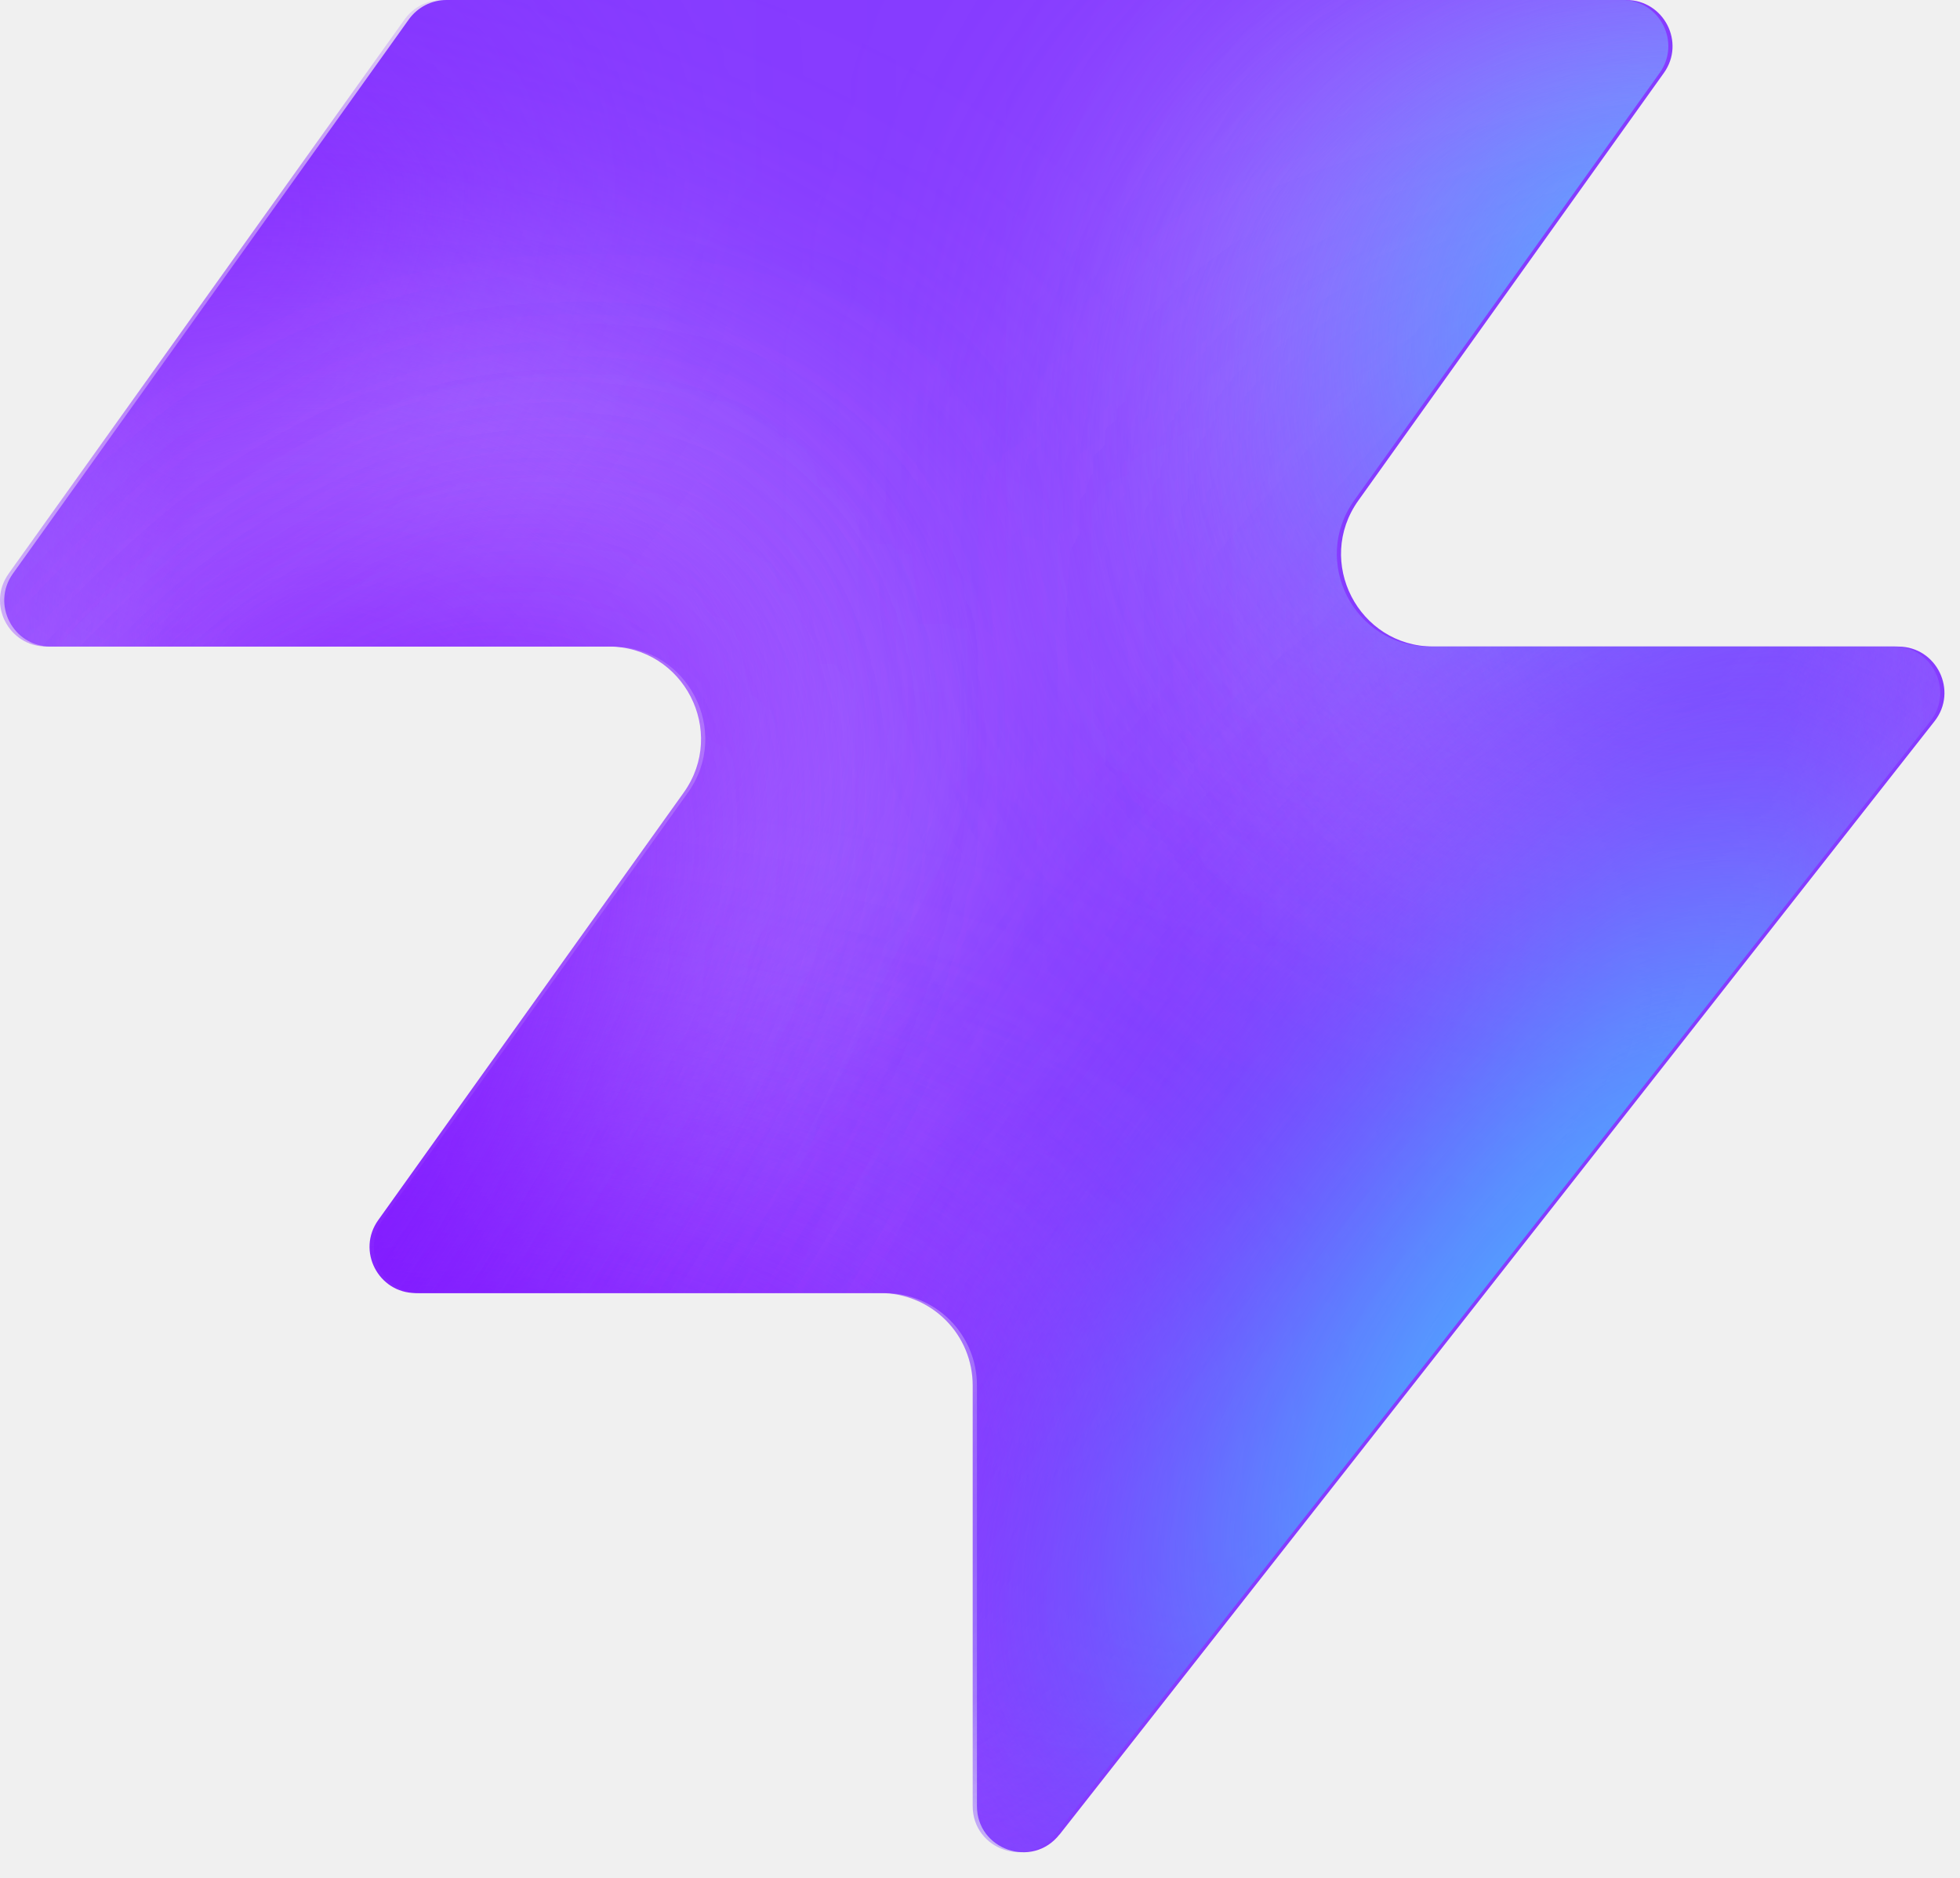
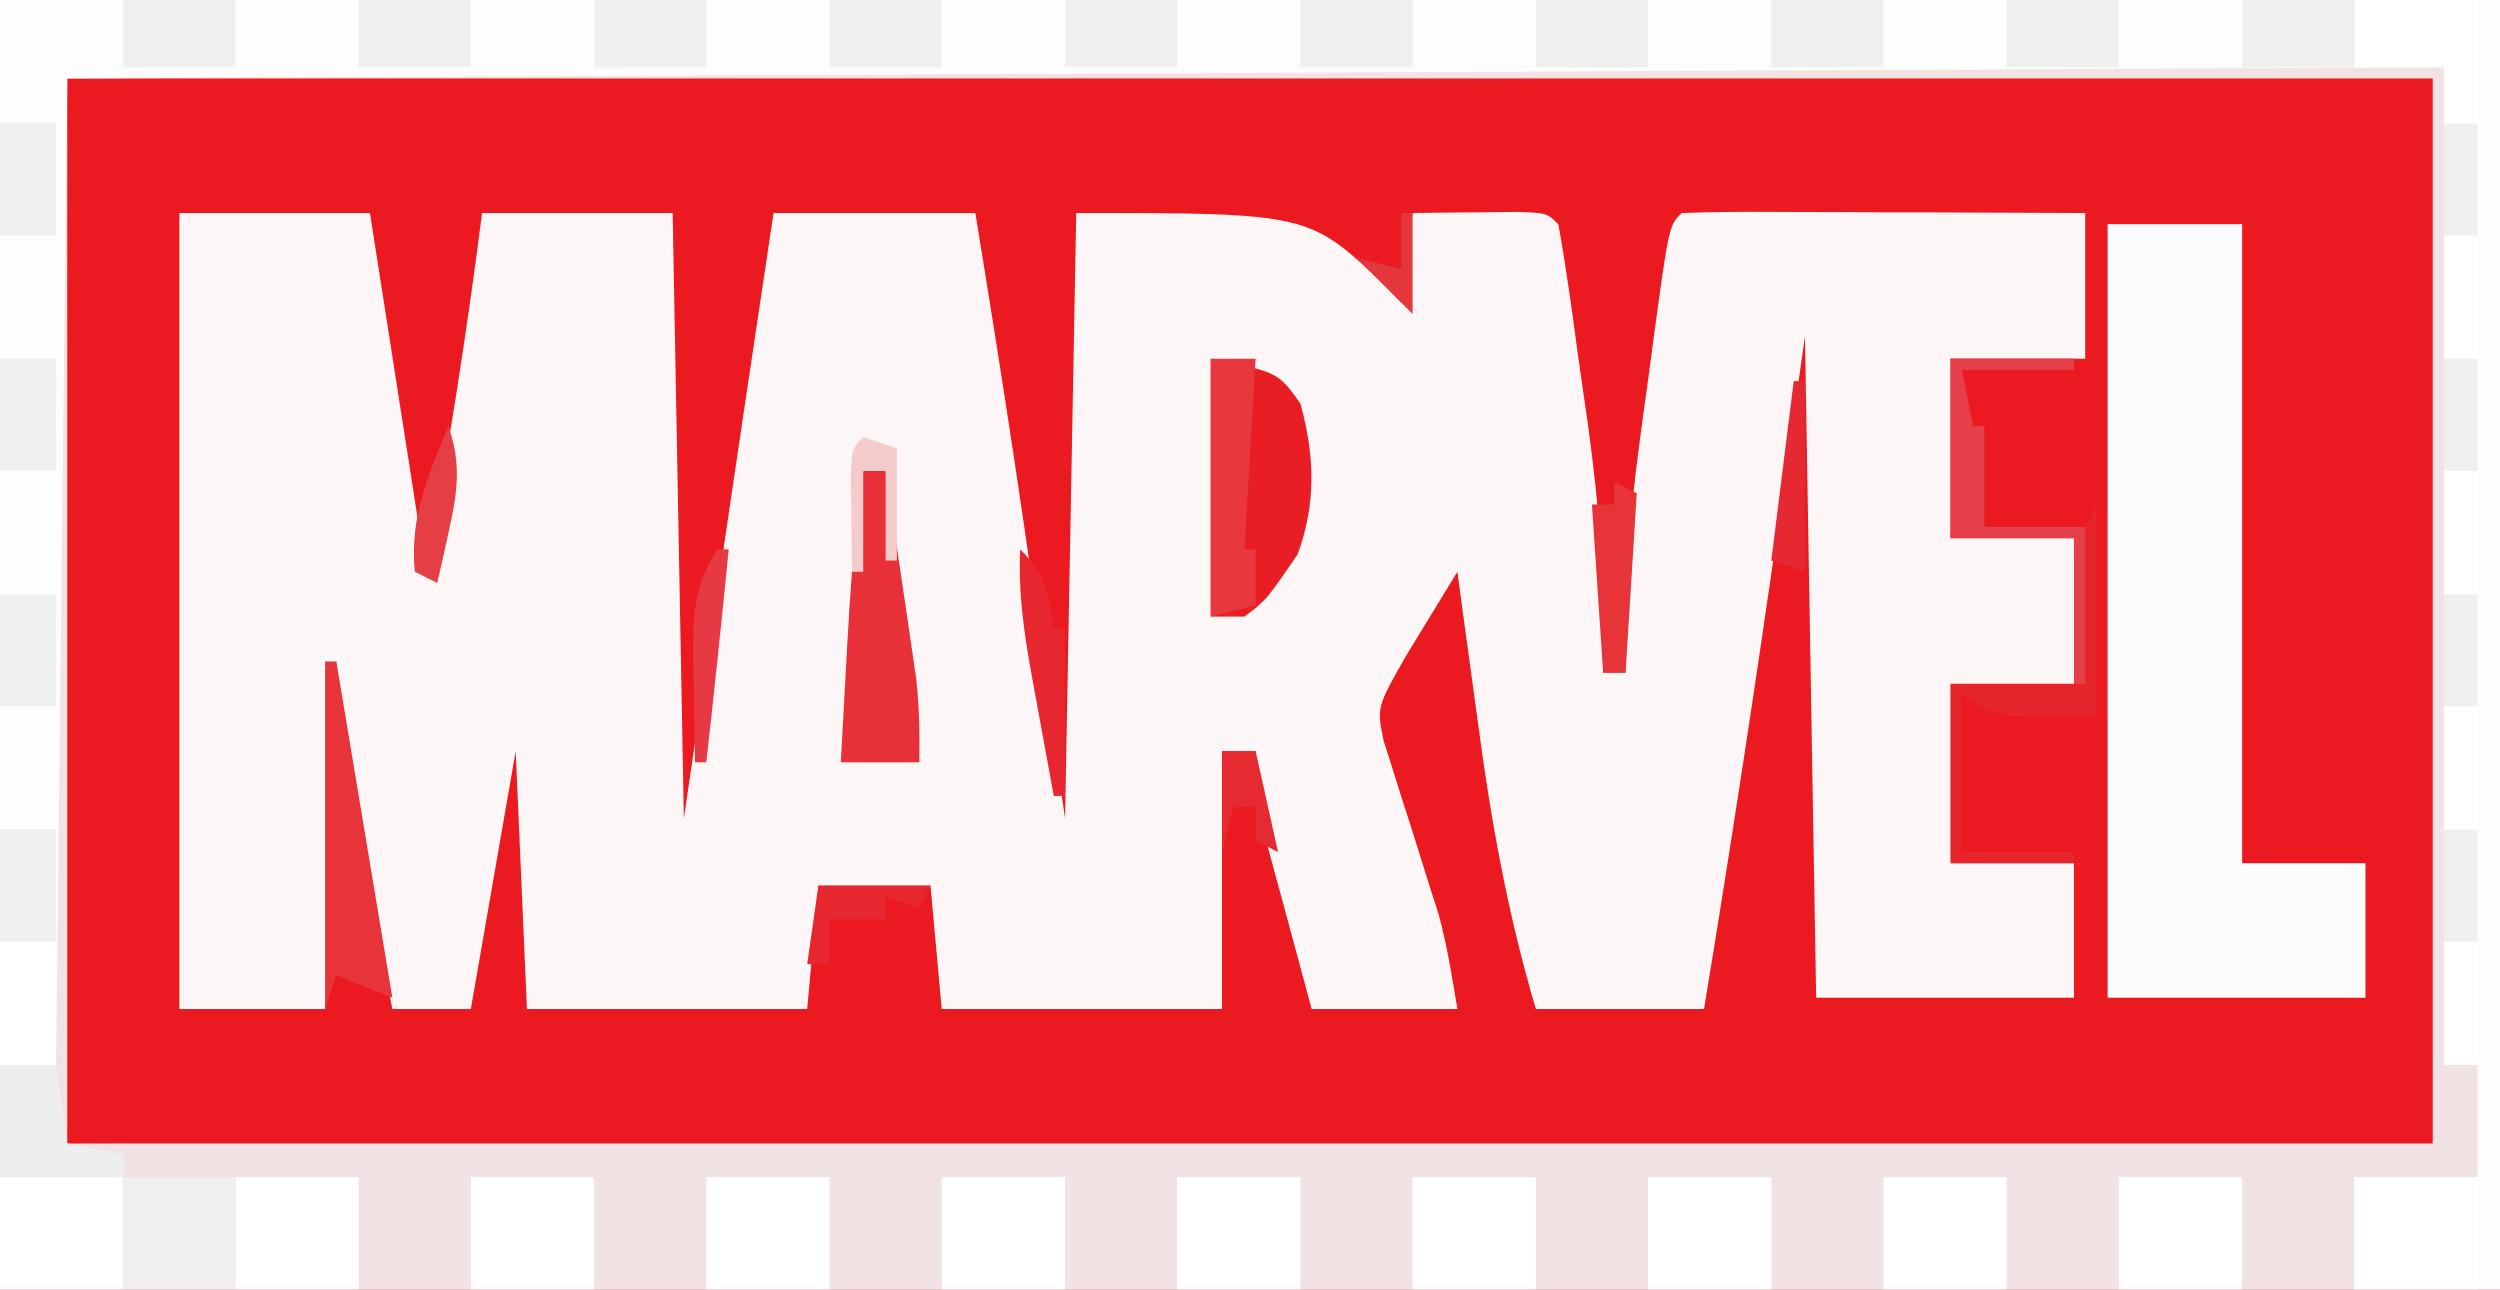
- <svg xmlns="http://www.w3.org/2000/svg" width="48" height="46" fill="none" viewBox="0 0 48 46">
-   <path fill="#863bff" d="M25.946 44.938c-.664.845-2.021.375-2.021-.698V33.937a2.26 2.26 0 0 0-2.262-2.262H10.287c-.92 0-1.456-1.04-.92-1.788l7.48-10.471c1.07-1.497 0-3.578-1.842-3.578H1.237c-.92 0-1.456-1.04-.92-1.788L10.013.474c.214-.297.556-.474.92-.474h28.894c.92 0 1.456 1.04.92 1.788l-7.48 10.471c-1.07 1.498 0 3.579 1.842 3.579h11.377c.943 0 1.473 1.088.89 1.83L25.947 44.94z" style="fill:#863bff;fill:color(display-p3 .525 .23 1);fill-opacity:1" />
-   <mask id="a" width="48" height="46" x="0" y="0" maskUnits="userSpaceOnUse" style="mask-type:alpha">
-     <path fill="#000" d="M25.842 44.938c-.664.844-2.021.375-2.021-.698V33.937a2.26 2.26 0 0 0-2.262-2.262H10.183c-.92 0-1.456-1.04-.92-1.788l7.48-10.471c1.07-1.498 0-3.579-1.842-3.579H1.133c-.92 0-1.456-1.04-.92-1.787L9.91.473c.214-.297.556-.474.92-.474h28.894c.92 0 1.456 1.04.92 1.788l-7.48 10.471c-1.07 1.498 0 3.578 1.842 3.578h11.377c.943 0 1.473 1.088.89 1.832L25.843 44.94z" style="fill:#000;fill-opacity:1" />
-   </mask>
-   <g mask="url(#a)">
-     <g filter="url(#b)">
-       <ellipse cx="5.508" cy="14.704" fill="#ede6ff" rx="5.508" ry="14.704" style="fill:#ede6ff;fill:color(display-p3 .927 .903 1);fill-opacity:1" transform="matrix(.00324 1 1 -.00324 -4.47 31.516)" />
-     </g>
-     <g filter="url(#c)">
-       <ellipse cx="10.399" cy="29.851" fill="#ede6ff" rx="10.399" ry="29.851" style="fill:#ede6ff;fill:color(display-p3 .927 .903 1);fill-opacity:1" transform="matrix(.00324 1 1 -.00324 -39.328 7.883)" />
-     </g>
-     <g filter="url(#d)">
-       <ellipse cx="5.508" cy="30.487" fill="#7e14ff" rx="5.508" ry="30.487" style="fill:#7e14ff;fill:color(display-p3 .492 .077 1);fill-opacity:1" transform="rotate(89.814 -25.913 -14.639)scale(1 -1)" />
-     </g>
-     <g filter="url(#e)">
-       <ellipse cx="5.508" cy="30.599" fill="#7e14ff" rx="5.508" ry="30.599" style="fill:#7e14ff;fill:color(display-p3 .492 .077 1);fill-opacity:1" transform="rotate(89.814 -32.644 -3.334)scale(1 -1)" />
-     </g>
-     <g filter="url(#f)">
-       <ellipse cx="5.508" cy="30.599" fill="#7e14ff" rx="5.508" ry="30.599" style="fill:#7e14ff;fill:color(display-p3 .492 .077 1);fill-opacity:1" transform="matrix(.00324 1 1 -.00324 -34.34 30.47)" />
-     </g>
-     <g filter="url(#g)">
-       <ellipse cx="14.072" cy="22.078" fill="#ede6ff" rx="14.072" ry="22.078" style="fill:#ede6ff;fill:color(display-p3 .927 .903 1);fill-opacity:1" transform="rotate(93.35 24.506 48.493)scale(-1 1)" />
-     </g>
-     <g filter="url(#h)">
-       <ellipse cx="3.47" cy="21.501" fill="#7e14ff" rx="3.47" ry="21.501" style="fill:#7e14ff;fill:color(display-p3 .492 .077 1);fill-opacity:1" transform="rotate(89.009 28.708 47.59)scale(-1 1)" />
-     </g>
-     <g filter="url(#i)">
-       <ellipse cx="3.47" cy="21.501" fill="#7e14ff" rx="3.47" ry="21.501" style="fill:#7e14ff;fill:color(display-p3 .492 .077 1);fill-opacity:1" transform="rotate(89.009 28.708 47.59)scale(-1 1)" />
-     </g>
-     <g filter="url(#j)">
-       <ellipse cx=".387" cy="8.972" fill="#7e14ff" rx="4.407" ry="29.108" style="fill:#7e14ff;fill:color(display-p3 .492 .077 1);fill-opacity:1" transform="rotate(39.51 .387 8.972)" />
-     </g>
-     <g filter="url(#k)">
-       <ellipse cx="47.523" cy="-6.092" fill="#7e14ff" rx="4.407" ry="29.108" style="fill:#7e14ff;fill:color(display-p3 .492 .077 1);fill-opacity:1" transform="rotate(37.892 47.523 -6.092)" />
-     </g>
-     <g filter="url(#l)">
-       <ellipse cx="41.412" cy="6.333" fill="#47bfff" rx="5.971" ry="9.665" style="fill:#47bfff;fill:color(display-p3 .28 .748 1);fill-opacity:1" transform="rotate(37.892 41.412 6.333)" />
-     </g>
-     <g filter="url(#m)">
-       <ellipse cx="-1.879" cy="38.332" fill="#7e14ff" rx="4.407" ry="29.108" style="fill:#7e14ff;fill:color(display-p3 .492 .077 1);fill-opacity:1" transform="rotate(37.892 -1.88 38.332)" />
-     </g>
-     <g filter="url(#n)">
-       <ellipse cx="-1.879" cy="38.332" fill="#7e14ff" rx="4.407" ry="29.108" style="fill:#7e14ff;fill:color(display-p3 .492 .077 1);fill-opacity:1" transform="rotate(37.892 -1.88 38.332)" />
-     </g>
-     <g filter="url(#o)">
-       <ellipse cx="35.651" cy="29.907" fill="#7e14ff" rx="4.407" ry="29.108" style="fill:#7e14ff;fill:color(display-p3 .492 .077 1);fill-opacity:1" transform="rotate(37.892 35.651 29.907)" />
-     </g>
-     <g filter="url(#p)">
-       <ellipse cx="38.418" cy="32.4" fill="#47bfff" rx="5.971" ry="15.297" style="fill:#47bfff;fill:color(display-p3 .28 .748 1);fill-opacity:1" transform="rotate(37.892 38.418 32.4)" />
-     </g>
-   </g>
-   <defs>
-     <filter id="b" width="60.045" height="41.654" x="-19.77" y="16.149" color-interpolation-filters="sRGB" filterUnits="userSpaceOnUse">
-       <feFlood flood-opacity="0" result="BackgroundImageFix" />
-       <feBlend in="SourceGraphic" in2="BackgroundImageFix" result="shape" />
-       <feGaussianBlur result="effect1_foregroundBlur_2002_17158" stdDeviation="7.659" />
-     </filter>
-     <filter id="c" width="90.34" height="51.437" x="-54.613" y="-7.533" color-interpolation-filters="sRGB" filterUnits="userSpaceOnUse">
-       <feFlood flood-opacity="0" result="BackgroundImageFix" />
-       <feBlend in="SourceGraphic" in2="BackgroundImageFix" result="shape" />
-       <feGaussianBlur result="effect1_foregroundBlur_2002_17158" stdDeviation="7.659" />
-     </filter>
-     <filter id="d" width="79.355" height="29.4" x="-49.64" y="2.03" color-interpolation-filters="sRGB" filterUnits="userSpaceOnUse">
-       <feFlood flood-opacity="0" result="BackgroundImageFix" />
-       <feBlend in="SourceGraphic" in2="BackgroundImageFix" result="shape" />
-       <feGaussianBlur result="effect1_foregroundBlur_2002_17158" stdDeviation="4.596" />
-     </filter>
-     <filter id="e" width="79.579" height="29.4" x="-45.045" y="20.029" color-interpolation-filters="sRGB" filterUnits="userSpaceOnUse">
-       <feFlood flood-opacity="0" result="BackgroundImageFix" />
-       <feBlend in="SourceGraphic" in2="BackgroundImageFix" result="shape" />
-       <feGaussianBlur result="effect1_foregroundBlur_2002_17158" stdDeviation="4.596" />
-     </filter>
-     <filter id="f" width="79.579" height="29.4" x="-43.513" y="21.178" color-interpolation-filters="sRGB" filterUnits="userSpaceOnUse">
-       <feFlood flood-opacity="0" result="BackgroundImageFix" />
-       <feBlend in="SourceGraphic" in2="BackgroundImageFix" result="shape" />
-       <feGaussianBlur result="effect1_foregroundBlur_2002_17158" stdDeviation="4.596" />
-     </filter>
-     <filter id="g" width="74.749" height="58.852" x="15.756" y="-17.901" color-interpolation-filters="sRGB" filterUnits="userSpaceOnUse">
-       <feFlood flood-opacity="0" result="BackgroundImageFix" />
-       <feBlend in="SourceGraphic" in2="BackgroundImageFix" result="shape" />
-       <feGaussianBlur result="effect1_foregroundBlur_2002_17158" stdDeviation="7.659" />
-     </filter>
-     <filter id="h" width="61.377" height="25.362" x="23.548" y="2.284" color-interpolation-filters="sRGB" filterUnits="userSpaceOnUse">
-       <feFlood flood-opacity="0" result="BackgroundImageFix" />
-       <feBlend in="SourceGraphic" in2="BackgroundImageFix" result="shape" />
-       <feGaussianBlur result="effect1_foregroundBlur_2002_17158" stdDeviation="4.596" />
-     </filter>
-     <filter id="i" width="61.377" height="25.362" x="23.548" y="2.284" color-interpolation-filters="sRGB" filterUnits="userSpaceOnUse">
-       <feFlood flood-opacity="0" result="BackgroundImageFix" />
-       <feBlend in="SourceGraphic" in2="BackgroundImageFix" result="shape" />
-       <feGaussianBlur result="effect1_foregroundBlur_2002_17158" stdDeviation="4.596" />
-     </filter>
-     <filter id="j" width="56.045" height="63.649" x="-27.636" y="-22.853" color-interpolation-filters="sRGB" filterUnits="userSpaceOnUse">
-       <feFlood flood-opacity="0" result="BackgroundImageFix" />
-       <feBlend in="SourceGraphic" in2="BackgroundImageFix" result="shape" />
-       <feGaussianBlur result="effect1_foregroundBlur_2002_17158" stdDeviation="4.596" />
-     </filter>
-     <filter id="k" width="54.814" height="64.646" x="20.116" y="-38.415" color-interpolation-filters="sRGB" filterUnits="userSpaceOnUse">
-       <feFlood flood-opacity="0" result="BackgroundImageFix" />
-       <feBlend in="SourceGraphic" in2="BackgroundImageFix" result="shape" />
-       <feGaussianBlur result="effect1_foregroundBlur_2002_17158" stdDeviation="4.596" />
-     </filter>
-     <filter id="l" width="33.541" height="35.313" x="24.641" y="-11.323" color-interpolation-filters="sRGB" filterUnits="userSpaceOnUse">
-       <feFlood flood-opacity="0" result="BackgroundImageFix" />
-       <feBlend in="SourceGraphic" in2="BackgroundImageFix" result="shape" />
-       <feGaussianBlur result="effect1_foregroundBlur_2002_17158" stdDeviation="4.596" />
-     </filter>
-     <filter id="m" width="54.814" height="64.646" x="-29.286" y="6.009" color-interpolation-filters="sRGB" filterUnits="userSpaceOnUse">
-       <feFlood flood-opacity="0" result="BackgroundImageFix" />
-       <feBlend in="SourceGraphic" in2="BackgroundImageFix" result="shape" />
-       <feGaussianBlur result="effect1_foregroundBlur_2002_17158" stdDeviation="4.596" />
-     </filter>
-     <filter id="n" width="54.814" height="64.646" x="-29.286" y="6.009" color-interpolation-filters="sRGB" filterUnits="userSpaceOnUse">
-       <feFlood flood-opacity="0" result="BackgroundImageFix" />
-       <feBlend in="SourceGraphic" in2="BackgroundImageFix" result="shape" />
-       <feGaussianBlur result="effect1_foregroundBlur_2002_17158" stdDeviation="4.596" />
-     </filter>
-     <filter id="o" width="54.814" height="64.646" x="8.244" y="-2.416" color-interpolation-filters="sRGB" filterUnits="userSpaceOnUse">
-       <feFlood flood-opacity="0" result="BackgroundImageFix" />
-       <feBlend in="SourceGraphic" in2="BackgroundImageFix" result="shape" />
-       <feGaussianBlur result="effect1_foregroundBlur_2002_17158" stdDeviation="4.596" />
-     </filter>
-     <filter id="p" width="39.409" height="43.623" x="18.713" y="10.588" color-interpolation-filters="sRGB" filterUnits="userSpaceOnUse">
-       <feFlood flood-opacity="0" result="BackgroundImageFix" />
-       <feBlend in="SourceGraphic" in2="BackgroundImageFix" result="shape" />
-       <feGaussianBlur result="effect1_foregroundBlur_2002_17158" stdDeviation="4.596" />
-     </filter>
-   </defs>
+ <svg xmlns="http://www.w3.org/2000/svg" version="1.1" width="223" height="115">
+   <path d="M0,0C74.33,0,148.67,0,223,0c0,38.33,0,76.67,0,115c-74.33,0-148.67,0-223,0C0,76.67,0,38.33,0,0Z" fill="#EB1920" />
+   <path d="M16,19c5.67,0,11.33,0,17,0c.83,5.33,.83,5.33,5,32c1.94-10.65,3.64-21.26,5-32c5.67,0,11.33,0,17,0c.17,9,.17,9,1,54c.77-5.25,1.54-10.5,2.31-15.75C65.19,44.5,67.08,31.75,69,19c6,0,12,0,18,0c2.43,14.84,4.72,29.68,6.67,44.58c.43,3.14,.88,6.28,1.33,9.42c.17-9,.17-9,1-54c20.82,0,20.82,0,27.73,6.67c.42,.44,.84,.88,1.27,1.33c.33-2.64,.66-5.28,1-8c1.98-.03,3.96-.05,5.94-.06c1.1-.01,2.2-.03,3.34-.04C138,19,138,19,139,20c.73,3.93,1.24,7.9,1.78,11.86c.28,1.97,.56,3.94,.85,5.91c1.03,7.47,1.64,14.7,1.37,22.23c.66,0,1.32,0,2,0c-.02-.54-.04-1.08-.07-1.64c-.16-7.39,.71-14.58,1.72-21.88c.29-2.07,.57-4.14,.84-6.22C148.87,20.13,148.87,20.13,150,19c2.67-.09,5.31-.12,7.97-.1c.8,0,1.6,.01,2.42,.01c2.56,0,5.11,.01,7.67,.03c1.73,0,3.46,.01,5.19,.01c4.25,.01,8.5,.03,12.75,.05c0,4.33,0,8.67,0,13c-4,0-8,0-12,0c0,5.33,0,10.67,0,16c3.67,0,7.33,0,11,0c0,4.33,0,8.67,0,13c-3.67,0-7.33,0-11,0c0,5.33,0,10.67,0,16c3.67,0,7.33,0,11,0c0,4,0,8,0,12c-7.67,0-15.33,0-23,0c-.33-19.67-.67-39.33-1-59c-.75,5.31-1.5,10.63-2.25,15.94C156.66,60.65,154.42,75.33,152,90c-5,0-10,0-15,0c-2.53-8.51-4.02-16.89-5.19-25.69c-.17-1.28-.35-2.57-.53-3.89c-.44-3.14-.86-6.28-1.28-9.42c-.98,1.6-1.96,3.21-2.94,4.81c-.54,.9-1.09,1.79-1.65,2.71c-2.6,4.56-2.6,4.56-1.99,7.56c.25,.79,.5,1.57,.76,2.38c.27,.86,.54,1.73,.82,2.62c.29,.9,.58,1.8,.88,2.73c.56,1.78,1.12,3.56,1.67,5.33c.26,.79,.51,1.58,.77,2.39c.76,2.78,1.21,5.63,1.68,8.47c-4.33,0-8.67,0-13,0c-.84-3.08-1.67-6.17-2.5-9.25c-.12-.44-.12-.44-.72-2.64c-.23-.85-.45-1.69-.69-2.56c-.1-.39-.1-.39-.63-2.35C112,71,112,71,112,67c-.99,0-1.98,0-3,0c0,7.67,0,15.33,0,23c-8.33,0-16.67,0-25,0c-.33-3.67-.67-7.33-1-11c-3.3,0-6.6,0-10,0c-.33,3.67-.67,7.33-1,11c-8.33,0-16.67,0-25,0c-.33-7.67-.67-15.33-1-23c-1.33,7.67-2.67,15.33-4,23c-2.31,0-4.62,0-7,0c-1.67-8.33-3.33-16.67-5-25c-.33,8.33-.67,16.67-1,25c-4.33,0-8.67,0-13,0c0-23.67,0-47.33,0-71Z" fill="#FCF6F6" />
+   <path d="M0,0C74.33,0,148.67,0,223,0c0,38.33,0,76.67,0,115c-74.33,0-148.67,0-223,0C0,76.67,0,38.33,0,0ZM6,7c0,31.67,0,63.33,0,95c70.33,0,140.67,0,211,0c0-31.67,0-63.33,0-95C146.67,7,76.33,7,6,7Z" fill="#F1E2E3" />
+   <path d="M0,0C74.33,0,148.67,0,223,0c0,38.33,0,76.67,0,115c-4.33,0-8.67,0-13,0c0-3.3,0-6.6,0-10c3.67,0,7.33,0,11,0c0-3.3,0-6.6,0-10c-.99,0-1.98,0-3,0c0-29.67,0-59.33,0-89c-35.33,.17-35.33,.17-212,1c-.33,29.33-.67,58.67-1,88c-1.65,0-3.3,0-5,0C0,63.33,0,31.67,0,0Z" fill="#FDFDFD" />
+   <path d="M188,20c4,0,8,0,12,0c0,19,0,38,0,57c3.67,0,7.33,0,11,0c0,4,0,8,0,12c-7.67,0-15.33,0-23,0c0-23,0-46,0-69Z" fill="#FDFCFC" />
+   <path d="M108,32c6,1.2,6,1.2,8,4c1.28,4.72,1.42,8.84-.25,13.44c-2.8,4.1-2.8,4.1-4.75,5.56c-.99,0-1.98,0-3,0c0-7.67,0-15.33,0-23Z" fill="#E91E25" />
+   <path d="M174,32c3.67,0,7.33,0,11,0c0,.33,0,.66,0,1c-3.3,0-6.6,0-10,0c.33,1.65,.66,3.3,1,5c.33,0,.66,0,1,0c0,2.97,0,5.94,0,9c2.97,0,5.94,0,9,0c.33-.66,.66-1.32,1-2c0,6.33,0,12.67,0,19c-9,0-9,0-12-2c0,4.67,0,9.33,0,14c3.3,0,6.6,0,10,0c0,.33,0,.66,0,1c-3.67,0-7.33,0-11,0c0-5.33,0-10.67,0-16c3.67,0,7.33,0,11,0c0-4.33,0-8.67,0-13c-3.67,0-7.33,0-11,0c0-5.33,0-10.67,0-16Z" fill="#E5242B" />
+   <path d="M77,42c.66,0,1.32,0,2,0c.51,3.39,1,6.79,1.5,10.19c.14,.96,.29,1.92,.43,2.91c.14,.93,.27,1.86,.41,2.82c.13,.85,.26,1.71,.38,2.58c.28,2.52,.33,4.97,.28,7.5c-2.31,0-4.62,0-7,0c.96-17.86,.96-17.86,2-26Z" fill="#E83038" />
+   <path d="M210,105c3.67,0,7.33,0,11,0c0,3.3,0,6.6,0,10c-3.67,0-7.33,0-11,0c0-3.3,0-6.6,0-10Z" fill="#FFFFFF" />
+   <path d="M189,105c3.67,0,7.33,0,11,0c0,3.3,0,6.6,0,10c-3.67,0-7.33,0-11,0c0-3.3,0-6.6,0-10Z" fill="#FFFFFF" />
+   <path d="M168,105c3.67,0,7.33,0,11,0c0,3.3,0,6.6,0,10c-3.67,0-7.33,0-11,0c0-3.3,0-6.6,0-10Z" fill="#FFFFFF" />
+   <path d="M147,105c3.67,0,7.33,0,11,0c0,3.3,0,6.6,0,10c-3.67,0-7.33,0-11,0c0-3.3,0-6.6,0-10Z" fill="#FFFFFF" />
+   <path d="M126,105c3.67,0,7.33,0,11,0c0,3.3,0,6.6,0,10c-3.67,0-7.33,0-11,0c0-3.3,0-6.6,0-10Z" fill="#FFFFFF" />
+   <path d="M105,105c3.67,0,7.33,0,11,0c0,3.3,0,6.6,0,10c-3.67,0-7.33,0-11,0c0-3.3,0-6.6,0-10Z" fill="#FFFFFF" />
+   <path d="M84,105c3.67,0,7.33,0,11,0c0,3.3,0,6.6,0,10c-3.67,0-7.33,0-11,0c0-3.3,0-6.6,0-10Z" fill="#FFFFFF" />
+   <path d="M63,105c3.67,0,7.33,0,11,0c0,3.3,0,6.6,0,10c-3.67,0-7.33,0-11,0c0-3.3,0-6.6,0-10Z" fill="#FFFFFF" />
+   <path d="M42,105c3.67,0,7.33,0,11,0c0,3.3,0,6.6,0,10c-3.67,0-7.33,0-11,0c0-3.3,0-6.6,0-10Z" fill="#FFFFFF" />
+   <path d="M21,105c3.67,0,7.33,0,11,0c0,3.3,0,6.6,0,10c-3.67,0-7.33,0-11,0c0-3.3,0-6.6,0-10Z" fill="#FFFFFF" />
+   <path d="M0,105c3.67,0,7.33,0,11,0c0,3.3,0,6.6,0,10c-3.67,0-7.33,0-11,0c0-3.3,0-6.6,0-10Z" fill="#FFFFFF" />
+   <path d="M11,105c3.3,0,6.6,0,10,0c0,3.3,0,6.6,0,10c-3.3,0-6.6,0-10,0c0-3.3,0-6.6,0-10Z" fill="#EFEFEF" />
+   <path d="M29,59c.33,0,.66,0,1,0c1.67,10,3.33,20,5,30c-.83-.33-.83-.33-5-2c-.33,.99-.66,1.98-1,3c0-10.33,0-20.67,0-31Z" fill="#E7343B" />
+   <path d="M210,0c3.67,0,7.33,0,11,0c0,3.67,0,7.33,0,11c-.99,0-1.98,0-3,0c0-1.65,0-3.3,0-5c-2.64,0-5.28,0-8,0c0-1.98,0-3.96,0-6Z" fill="#FFFFFF" />
+   <path d="M108,32c1.32,0,2.64,0,4,0c-.33,5.67-.67,11.33-1,17c.33,0,.66,0,1,0c0,1.65,0,3.3,0,5c-1.32,.33-2.64,.66-4,1c0-7.67,0-15.33,0-23Z" fill="#E8383E" />
+   <path d="M0,95c1.65,0,3.3,0,5,0c.33,2.31,.66,4.62,1,7c1.65,.33,3.3,.66,5,1c0,.66,0,1.32,0,2c-3.67,0-7.33,0-11,0c0-3.3,0-6.6,0-10Z" fill="#EEEEEE" />
+   <path d="M174,32c3.67,0,7.33,0,11,0c0,.33,0,.66,0,1c-3.3,0-6.6,0-10,0c.33,1.65,.66,3.3,1,5c.33,0,.66,0,1,0c0,2.97,0,5.94,0,9c2.97,0,5.94,0,9,0c0,4.67,0,9.33,0,14c-.33,0-.66,0-1,0c0-4.33,0-8.67,0-13c-3.67,0-7.33,0-11,0c0-5.33,0-10.67,0-16Z" fill="#E53F49" />
+   <path d="M200,0c3.3,0,6.6,0,10,0c0,1.98,0,3.96,0,6c-3.3,0-6.6,0-10,0c0-1.98,0-3.96,0-6Z" fill="#EFEFEF" />
+   <path d="M179,0c3.3,0,6.6,0,10,0c0,1.98,0,3.96,0,6c-3.3,0-6.6,0-10,0c0-1.98,0-3.96,0-6Z" fill="#EFEFEF" />
+   <path d="M158,0c3.3,0,6.6,0,10,0c0,1.98,0,3.96,0,6c-3.3,0-6.6,0-10,0c0-1.98,0-3.96,0-6Z" fill="#EFEFEF" />
+   <path d="M137,0c3.3,0,6.6,0,10,0c0,1.98,0,3.96,0,6c-3.3,0-6.6,0-10,0c0-1.98,0-3.96,0-6Z" fill="#EFEFEF" />
+   <path d="M116,0c3.3,0,6.6,0,10,0c0,1.98,0,3.96,0,6c-3.3,0-6.6,0-10,0c0-1.98,0-3.96,0-6Z" fill="#EFEFEF" />
+   <path d="M95,0c3.3,0,6.6,0,10,0c0,1.98,0,3.96,0,6c-3.3,0-6.6,0-10,0c0-1.98,0-3.96,0-6Z" fill="#EFEFEF" />
+   <path d="M74,0c3.3,0,6.6,0,10,0c0,1.98,0,3.96,0,6c-3.3,0-6.6,0-10,0c0-1.98,0-3.96,0-6Z" fill="#EFEFEF" />
+   <path d="M53,0c3.3,0,6.6,0,10,0c0,1.98,0,3.96,0,6c-3.3,0-6.6,0-10,0c0-1.98,0-3.96,0-6Z" fill="#EFEFEF" />
+   <path d="M32,0c3.3,0,6.6,0,10,0c0,1.98,0,3.96,0,6c-3.3,0-6.6,0-10,0c0-1.98,0-3.96,0-6Z" fill="#EFEFEF" />
+   <path d="M11,0c3.3,0,6.6,0,10,0c0,1.98,0,3.96,0,6c-3.3,0-6.6,0-10,0c0-1.98,0-3.96,0-6Z" fill="#EFEFEF" />
+   <path d="M0,84c1.65,0,3.3,0,5,0c0,3.67,0,7.33,0,11c-1.65,0-3.3,0-5,0c0-3.67,0-7.33,0-11Z" fill="#FFFFFF" />
+   <path d="M0,74c1.65,0,3.3,0,5,0c0,3.3,0,6.6,0,10c-1.65,0-3.3,0-5,0c0-3.3,0-6.6,0-10Z" fill="#EFEFEF" />
+   <path d="M0,53c1.65,0,3.3,0,5,0c0,3.3,0,6.6,0,10c-1.65,0-3.3,0-5,0c0-3.3,0-6.6,0-10Z" fill="#EFEFEF" />
+   <path d="M0,32c1.65,0,3.3,0,5,0c0,3.3,0,6.6,0,10c-1.65,0-3.3,0-5,0c0-3.3,0-6.6,0-10Z" fill="#EFEFEF" />
+   <path d="M0,11c1.65,0,3.3,0,5,0c0,3.3,0,6.6,0,10c-1.65,0-3.3,0-5,0c0-3.3,0-6.6,0-10Z" fill="#EFEFEF" />
+   <path d="M144,43c.66,.33,1.32,.66,2,1c-.33,5.33-.67,10.67-1,16c-.66,0-1.32,0-2,0c-.17-2.5-.17-2.5-1-15c.66,0,1.32,0,2,0c0-.66,0-1.32,0-2Z" fill="#E63439" />
+   <path d="M91,49c2.36,2.36,2.49,3.78,3,7c.33,0,.66,0,1,0c0,5,0,10,0,15c-.33,0-.66,0-1,0c-.51-2.73-1-5.46-1.5-8.19c-.14-.77-.29-1.54-.43-2.33C91.37,56.61,90.81,52.96,91,49Z" fill="#E62730" />
+   <path d="M218,84c.99,0,1.98,0,3,0c0,3.67,0,7.33,0,11c-.99,0-1.98,0-3,0c0-3.67,0-7.33,0-11Z" fill="#FFFFFF" />
+   <path d="M218,63c.99,0,1.98,0,3,0c0,3.67,0,7.33,0,11c-.99,0-1.98,0-3,0c0-3.67,0-7.33,0-11Z" fill="#FFFFFF" />
+   <path d="M218,42c.99,0,1.98,0,3,0c0,3.67,0,7.33,0,11c-.99,0-1.98,0-3,0c0-3.67,0-7.33,0-11Z" fill="#FFFFFF" />
+   <path d="M218,21c.99,0,1.98,0,3,0c0,3.67,0,7.33,0,11c-.99,0-1.98,0-3,0c0-3.67,0-7.33,0-11Z" fill="#FFFFFF" />
+   <path d="M73,79c3.3,0,6.6,0,10,0c-.33,.66-.66,1.32-1,2c-.99-.33-1.98-.66-3-1c0,.66,0,1.32,0,2c-1.65,0-3.3,0-5,0c0,1.32,0,2.64,0,4c-.66,0-1.32,0-2,0c.33-2.31,.66-4.62,1-7Z" fill="#E62730" />
+   <path d="M218,74c.99,0,1.98,0,3,0c0,3.3,0,6.6,0,10c-.99,0-1.98,0-3,0c0-3.3,0-6.6,0-10Z" fill="#EFEFEF" />
+   <path d="M218,53c.99,0,1.98,0,3,0c0,3.3,0,6.6,0,10c-.99,0-1.98,0-3,0c0-3.3,0-6.6,0-10Z" fill="#EFEFEF" />
+   <path d="M160,34c.33,0,.66,0,1,0c0,5.67,0,11.33,0,17c-.99-.33-1.98-.66-3-1c.67-5.33,1.33-10.67,2-16Z" fill="#E52831" />
+   <path d="M218,32c.99,0,1.98,0,3,0c0,3.3,0,6.6,0,10c-.99,0-1.98,0-3,0c0-3.3,0-6.6,0-10Z" fill="#EFEFEF" />
+   <path d="M218,11c.99,0,1.98,0,3,0c0,3.3,0,6.6,0,10c-.99,0-1.98,0-3,0c0-3.3,0-6.6,0-10Z" fill="#EFEFEF" />
+   <path d="M77,39c.99,.33,1.98,.66,3,1c0,3.3,0,6.6,0,10c-.33,0-.66,0-1,0c0-2.64,0-5.28,0-8c-.66,0-1.32,0-2,0c0,2.97,0,5.94,0,9c-.33,0-.66,0-1,0c-.03-1.81-.05-3.62-.06-5.44c-.01-1.01-.03-2.02-.04-3.06C76,40,76,40,77,39Z" fill="#F3CBCB" />
+   <path d="M109,67c.99,0,1.98,0,3,0c.66,2.97,1.32,5.94,2,9c-.66-.33-1.32-.66-2-1c0-.99,0-1.98,0-3c-.66,0-1.32,0-2,0c-.33,1.32-.66,2.64-1,4c0-2.97,0-5.94,0-9Z" fill="#E52A32" />
+   <path d="M64,49c.33,0,.66,0,1,0c-.62,6.34-1.29,12.67-2,19c-.33,0-.66,0-1,0c-.05-2.42-.09-4.83-.12-7.25c-.02-.68-.04-1.36-.06-2.07c-.03-3.74,.1-6.5,2.18-9.68Z" fill="#E63944" />
+   <path d="M40,38c1.14,3.4,.84,5.77,.06,9.25c-.19,.89-.39,1.78-.59,2.7c-.15,.68-.31,1.35-.47,2.05c-.66-.33-1.32-.66-2-1c-.46-4.93,1.17-8.51,3-13Z" fill="#E63E45" />
+   <path d="M125,19c.33,0,.66,0,1,0c0,2.97,0,5.94,0,9c-1.65-1.65-3.3-3.3-5-5c1.32,.33,2.64,.66,4,1c0-1.65,0-3.3,0-5Z" fill="#E4373C" />
</svg>
